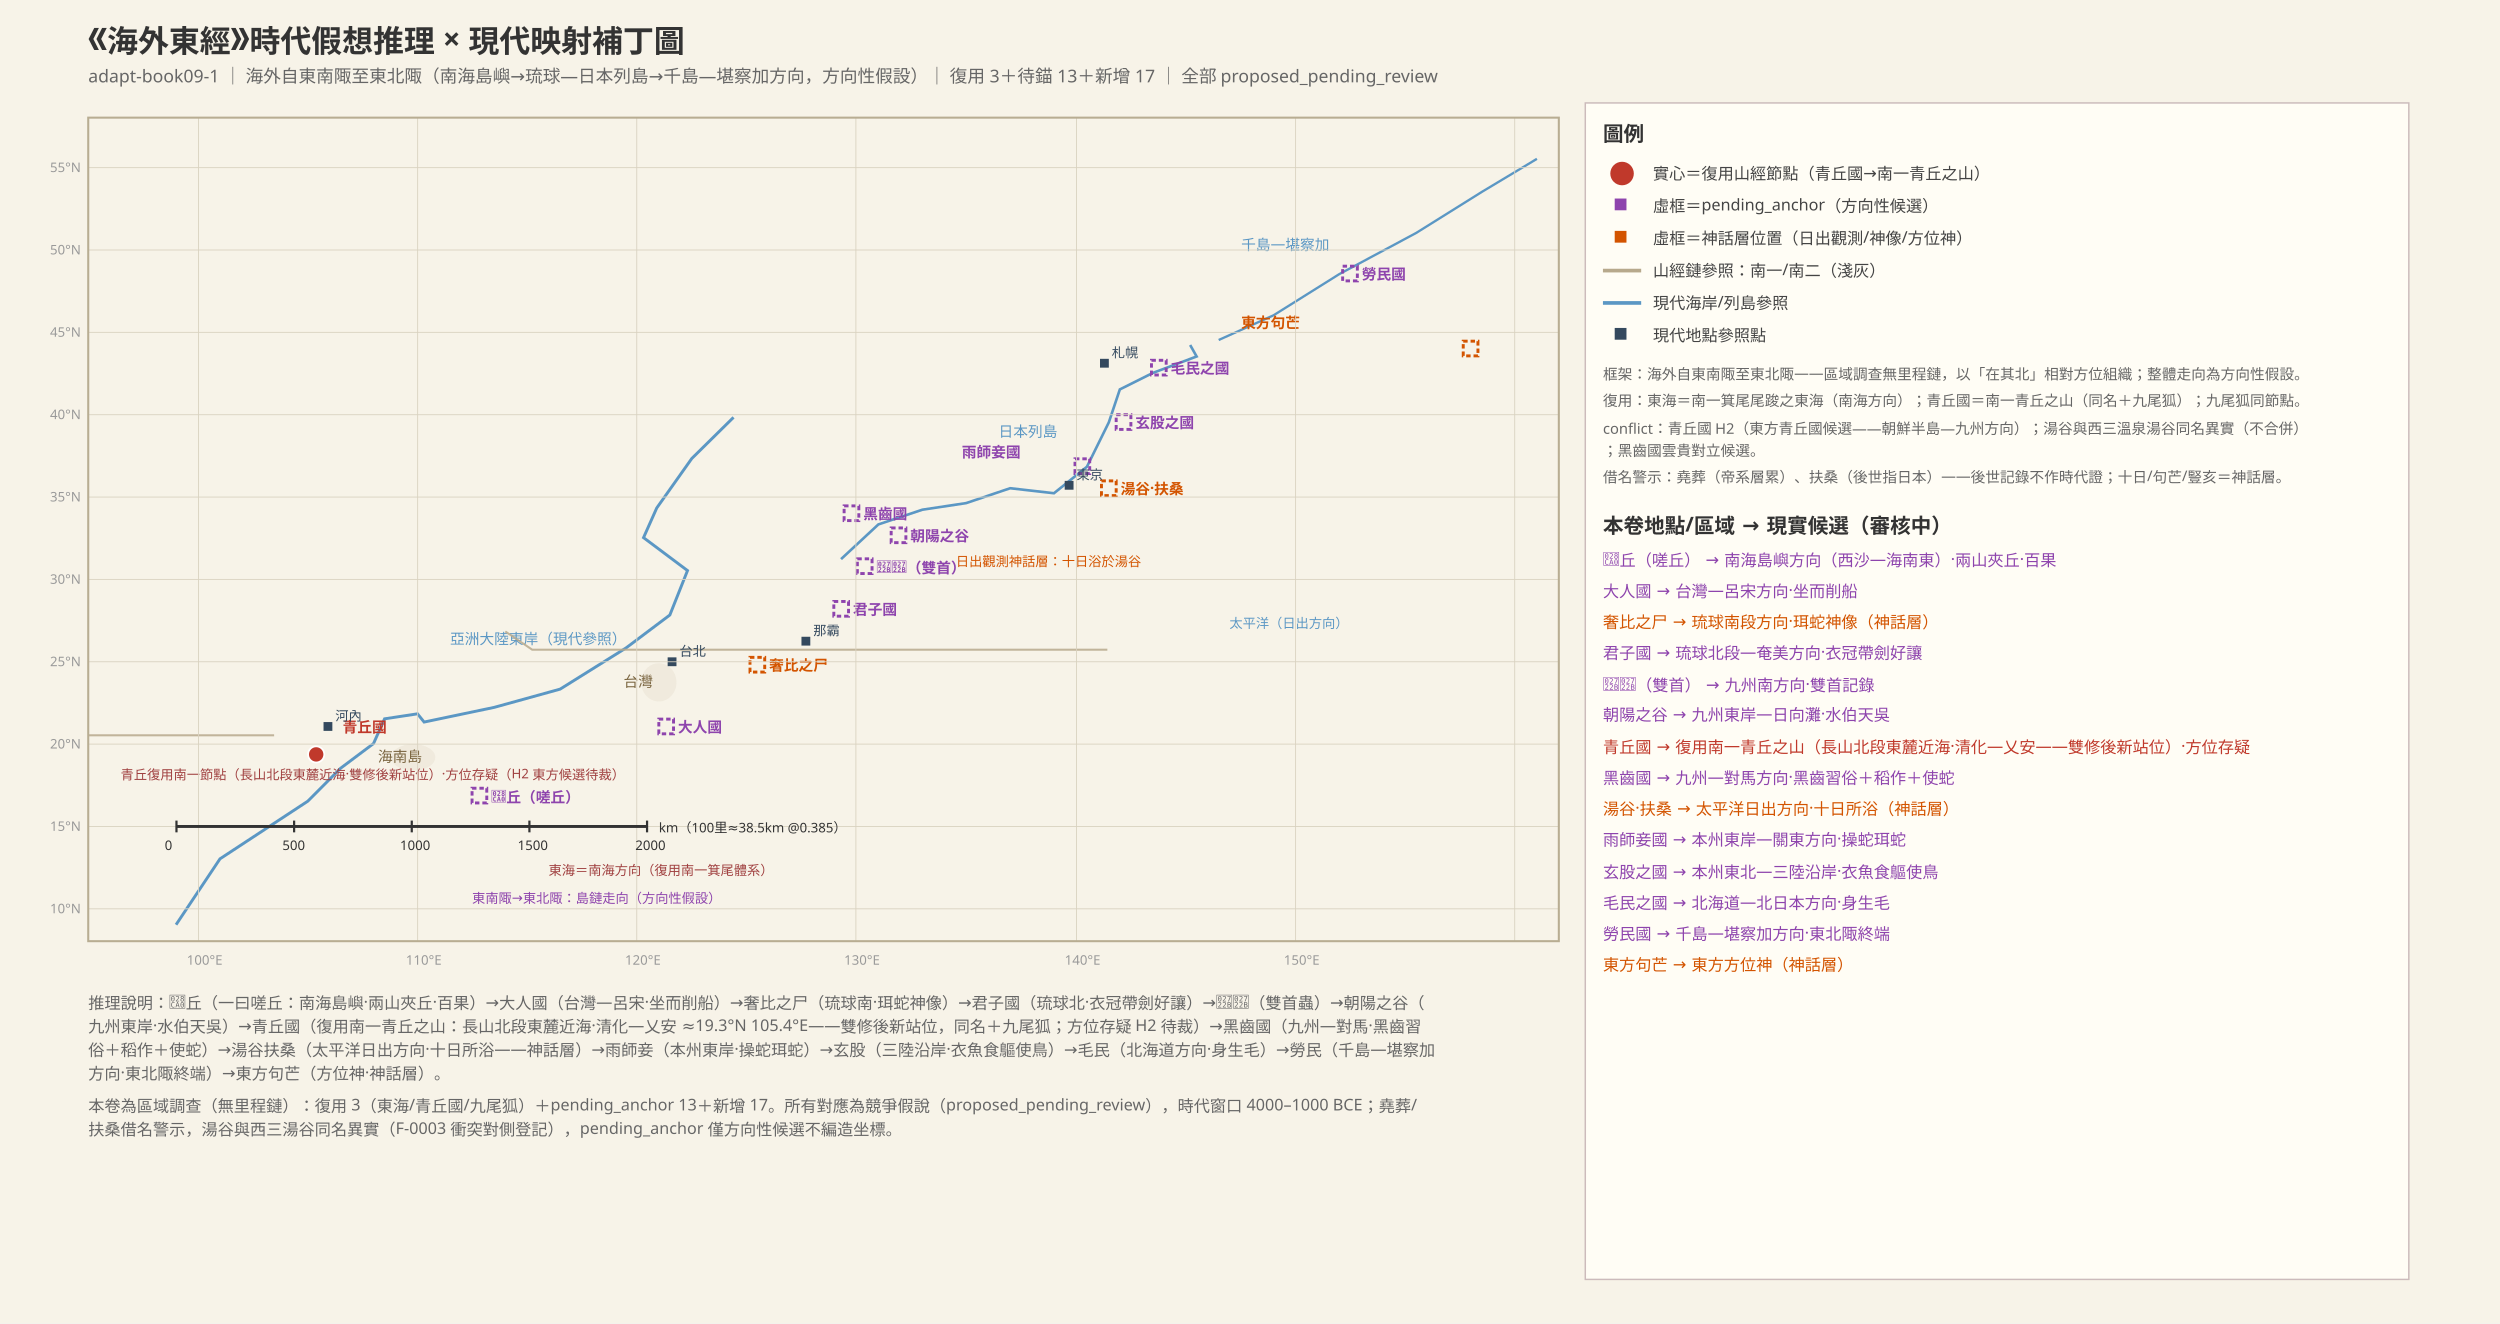
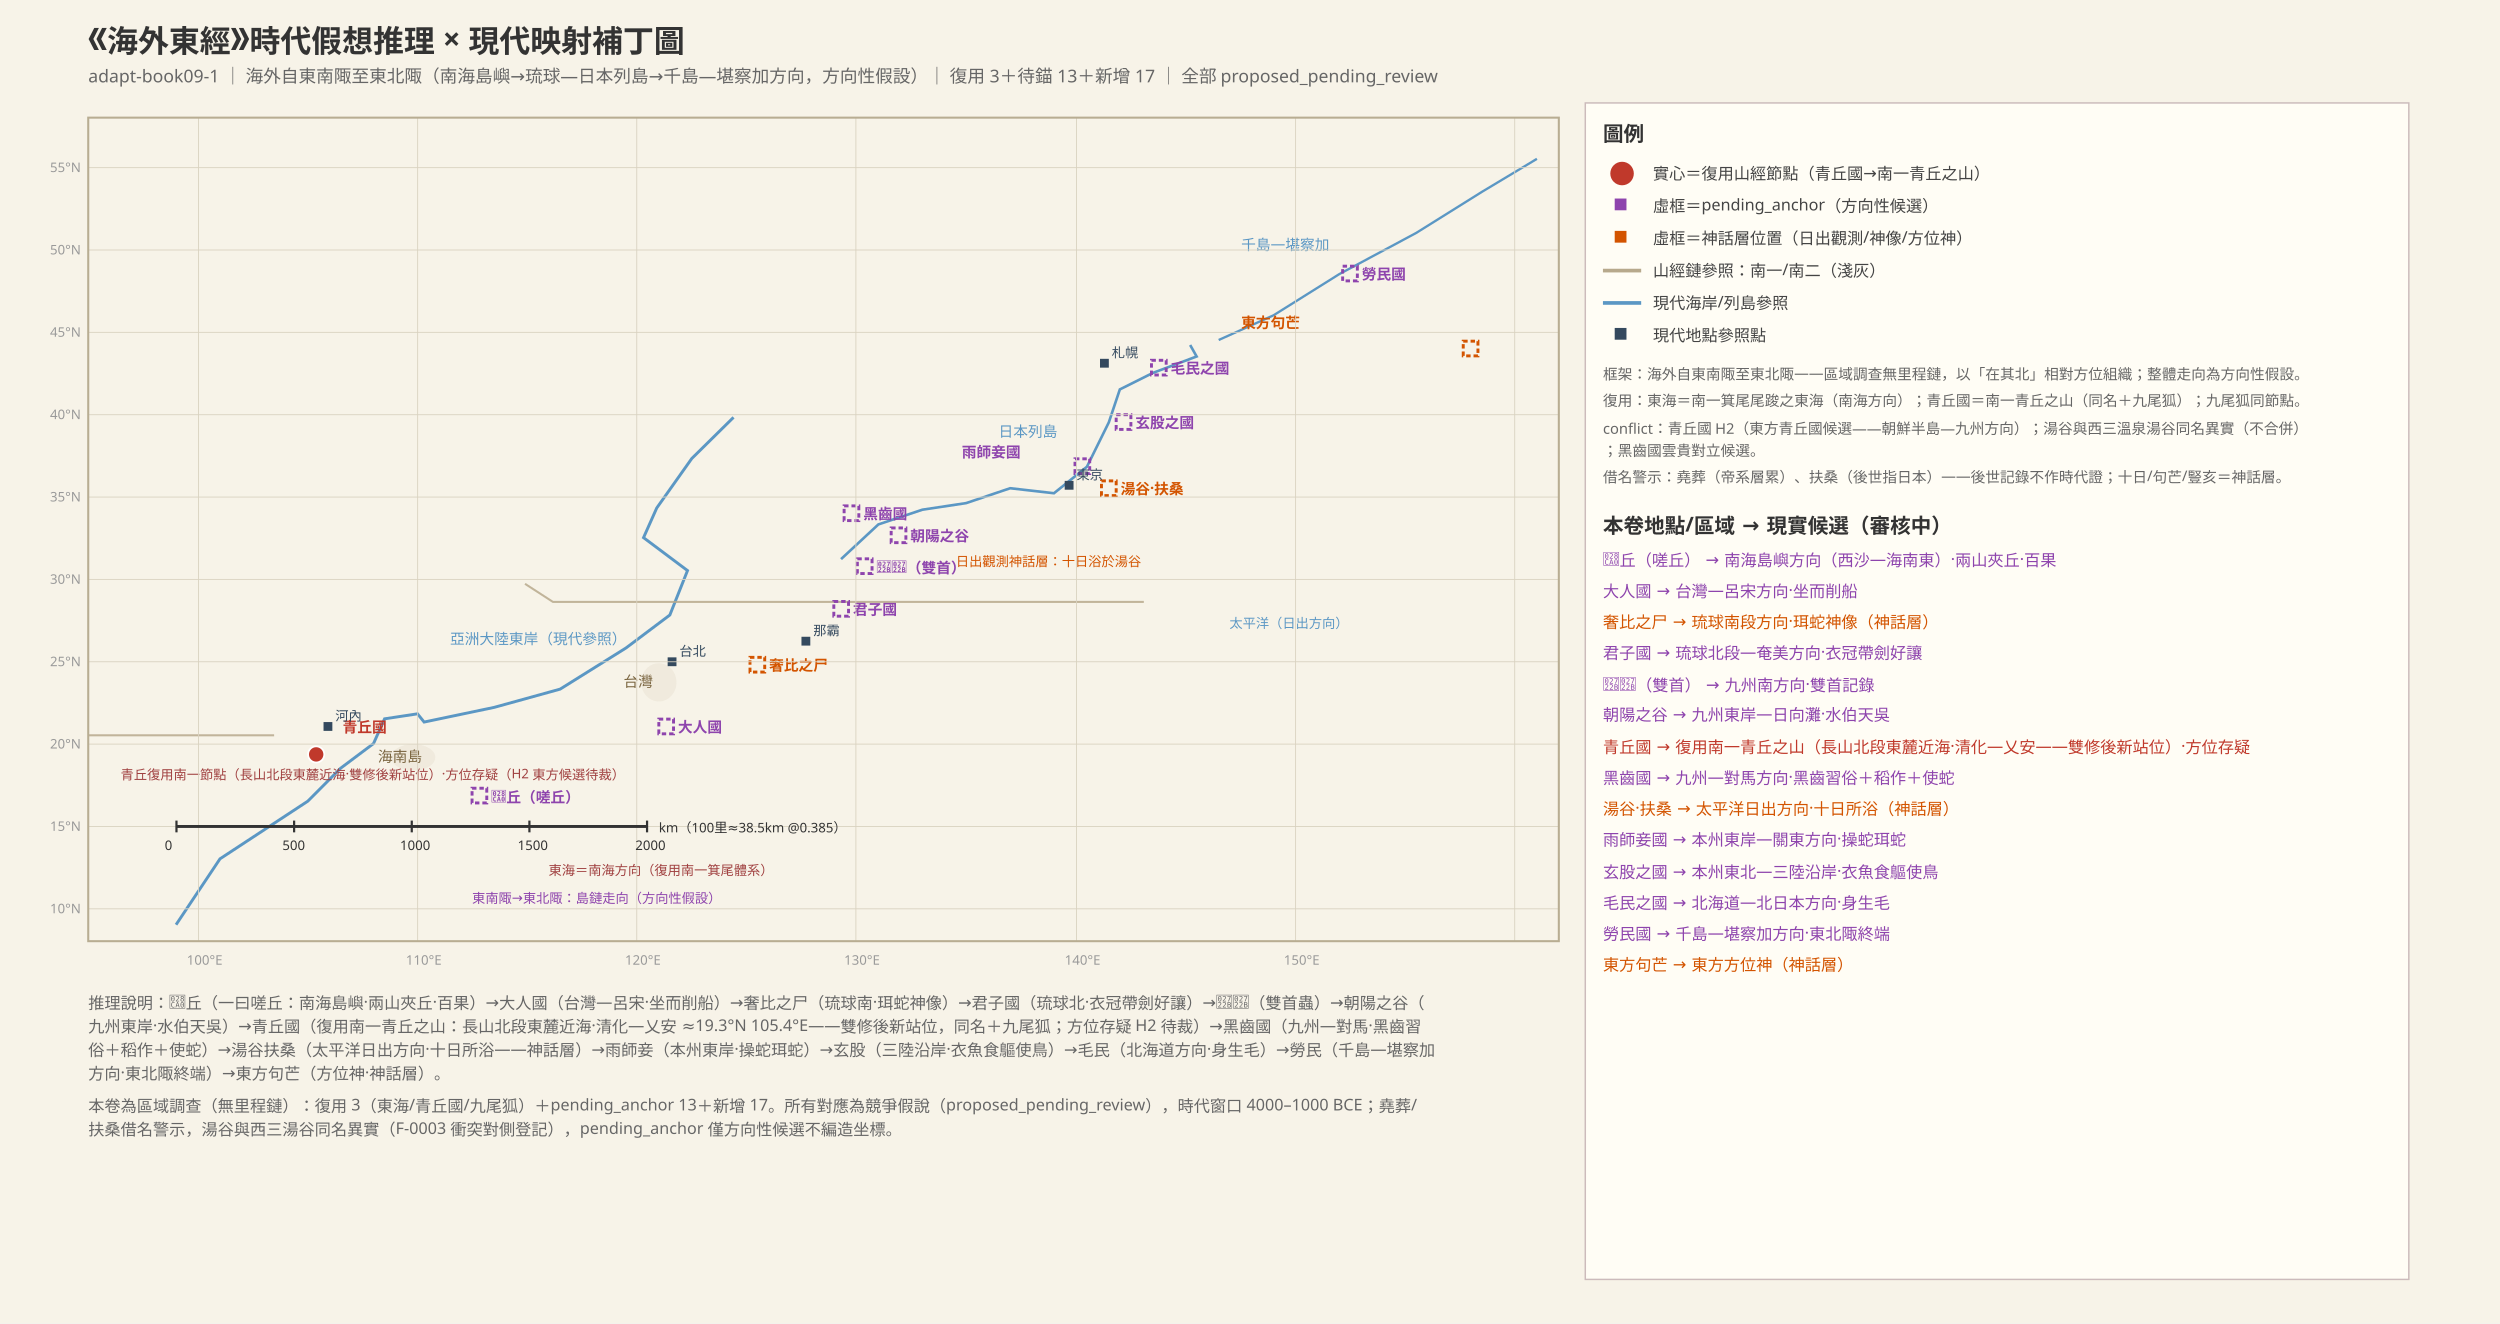
<svg xmlns="http://www.w3.org/2000/svg" width="1700" height="900" font-family="PingFang SC, Hiragino Sans GB, Microsoft YaHei, sans-serif">
  <rect width="1700" height="900" fill="#f7f3e8" />
  <clipPath id="mapclip">
    <rect x="60" y="80" width="1000" height="560" />
  </clipPath>
  <defs>
    <clipPath id="mapclip">
      <rect x="60" y="80" width="1000" height="560" />
    </clipPath>
    <pattern id="sand" width="8" height="8" patternUnits="userSpaceOnUse">
      <rect width="8" height="8" fill="#efe3c0" />
      <circle cx="2" cy="2" r="0.8" fill="#d6b96a" />
      <circle cx="6" cy="6" r="0.8" fill="#d6b96a" />
    </pattern>
  </defs>
  <text x="60" y="34" font-size="21" font-weight="bold" fill="#333">《海外東經》時代假想推理 × 現代映射補丁圖</text>
  <text x="60" y="56" font-size="12" fill="#666">adapt-book09-1 ｜ 海外自東南陬至東北陬（南海島嶼→琉球—日本列島→千島—堪察加方向，方向性假設）｜ 復用 3＋待錨 13＋新增 17 ｜ 全部 proposed_pending_review</text>
  <g clip-path="url(#mapclip)">
    <polyline points="119.7,628.8 149.6,584.0 209.3,544.8 231.6,522.4 254.0,505.6 261.5,488.8 283.9,485.4 288.4,491.0 336.1,481.0 380.9,468.6 425.7,440.6 455.5,418.2 467.5,388.0 437.6,365.6 446.6,345.4 470.4,311.8 498.8,283.8" fill="none" stroke="#5b97c4" stroke-width="2.0" />
    <text x="306" y="438" font-size="10" fill="#5b97c4">亞洲大陸東岸（現代參照）</text>
    <polyline points="571.9,380.2 597.3,356.6 627.2,346.6 657.0,342.1 686.9,332.0 716.7,335.4 739.1,317.4 754.0,287.2 761.5,264.8 783.9,253.6 813.7,242.4 809.3,234.6" fill="none" stroke="#5b97c4" stroke-width="1.8" />
    <text x="679" y="297" font-size="10" fill="#5b97c4">日本列島</text>
    <polyline points="828.7,231.2 866.0,214.4 910.7,186.4 963.0,158.4 1007.8,130.4 1045.1,108.0" fill="none" stroke="#5b97c4" stroke-width="1.6" />
    <text x="844" y="170" font-size="10" fill="#5b97c4">千島—堪察加</text>
    <ellipse cx="448" cy="464" rx="12" ry="13" fill="#e2d9c8" opacity="0.35" />
    <text x="424" y="467" font-size="10" fill="#7a6540">台灣</text>
    <ellipse cx="281" cy="515" rx="15" ry="9" fill="#e2d9c8" opacity="0.35" />
    <text x="257" y="518" font-size="10" fill="#7a6540">海南島</text>
    <polyline points="37.6,500.0 54.2,500.0 75.1,500.0 95.5,500.0 112.1,500.0 134.0,500.0 150.6,500.0 167.2,500.0 186.4,500.0" fill="none" stroke="#b7a98c" stroke-width="1.4" opacity="0.85" />
-     <polyline points="343.6,429.4 361.9,441.8 381.6,441.8 401.9,441.8 423.3,441.8 446.4,441.8 475.4,441.8 504.3,441.8 533.1,441.8 562.1,441.8 591.0,441.8 620.0,441.8 643.1,441.8 666.3,441.8 695.2,441.8 724.0,441.8 753.0,441.8" fill="none" stroke="#b7a98c" stroke-width="1.4" opacity="0.85" />
+     <polyline points="357.0,397.0 376.0,409.3 396.1,409.3 416.9,409.3 439.0,409.3 462.7,409.3 492.4,409.3 522.1,409.3 551.8,409.3 581.6,409.3 611.3,409.3 641.0,409.3 664.8,409.3 688.5,409.3 718.2,409.3 748.1,409.3 777.8,409.3" fill="none" stroke="#b7a98c" stroke-width="1.4" opacity="0.85" />
    <text x="373" y="595" font-size="9" fill="#a04040">東海＝南海方向（復用南一箕尾體系）</text>
    <text x="82" y="530" font-size="9" fill="#a04040">青丘復用南一節點（長山北段東麓近海·雙修後新站位）·方位存疑（H2 東方候選待裁）</text>
    <text x="650" y="385" font-size="9" fill="#d35400">日出觀測神話層：十日浴於湯谷</text>
    <text x="321" y="614" font-size="9" fill="#8e44ad">東南陬→東北陬：島鏈走向（方向性假設）</text>
    <text x="836" y="427" font-size="9" fill="#5b97c4">太平洋（日出方向）</text>
    <rect x="321" y="536" width="10" height="10" fill="none" stroke="#8e44ad" stroke-width="2" stroke-dasharray="3 2" />
    <text x="334" y="545" font-size="10" font-weight="bold" fill="#8e44ad">𨲠丘（嗟丘）</text>
    <rect x="448" y="489" width="10" height="10" fill="none" stroke="#8e44ad" stroke-width="2" stroke-dasharray="3 2" />
    <text x="461" y="498" font-size="10" font-weight="bold" fill="#8e44ad">大人國</text>
    <rect x="510" y="447" width="10" height="10" fill="none" stroke="#d35400" stroke-width="2" stroke-dasharray="3 2" />
    <text x="523" y="456" font-size="10" font-weight="bold" fill="#d35400">奢比之尸</text>
    <rect x="567" y="409" width="10" height="10" fill="none" stroke="#8e44ad" stroke-width="2" stroke-dasharray="3 2" />
    <text x="580" y="418" font-size="10" font-weight="bold" fill="#8e44ad">君子國</text>
    <rect x="583" y="380" width="10" height="10" fill="none" stroke="#8e44ad" stroke-width="2" stroke-dasharray="3 2" />
    <text x="596" y="389" font-size="10" font-weight="bold" fill="#8e44ad">𧈫𧈫（雙首）</text>
    <rect x="606" y="359" width="10" height="10" fill="none" stroke="#8e44ad" stroke-width="2" stroke-dasharray="3 2" />
    <text x="619" y="368" font-size="10" font-weight="bold" fill="#8e44ad">朝陽之谷</text>
    <circle cx="215" cy="513" r="5.5" fill="#c0392b" stroke="#fff" stroke-width="1.2" />
    <text x="233" y="498" font-size="10" font-weight="bold" fill="#c0392b">青丘國</text>
    <rect x="574" y="344" width="10" height="10" fill="none" stroke="#8e44ad" stroke-width="2" stroke-dasharray="3 2" />
    <text x="587" y="353" font-size="10" font-weight="bold" fill="#8e44ad">黑齒國</text>
    <rect x="749" y="327" width="10" height="10" fill="none" stroke="#d35400" stroke-width="2" stroke-dasharray="3 2" />
    <text x="762" y="336" font-size="10" font-weight="bold" fill="#d35400">湯谷·扶桑</text>
    <rect x="731" y="312" width="10" height="10" fill="none" stroke="#8e44ad" stroke-width="2" stroke-dasharray="3 2" />
    <text x="654" y="311" font-size="10" font-weight="bold" fill="#8e44ad">雨師妾國</text>
    <rect x="759" y="282" width="10" height="10" fill="none" stroke="#8e44ad" stroke-width="2" stroke-dasharray="3 2" />
    <text x="772" y="291" font-size="10" font-weight="bold" fill="#8e44ad">玄股之國</text>
    <rect x="783" y="245" width="10" height="10" fill="none" stroke="#8e44ad" stroke-width="2" stroke-dasharray="3 2" />
    <text x="796" y="254" font-size="10" font-weight="bold" fill="#8e44ad">毛民之國</text>
    <rect x="913" y="181" width="10" height="10" fill="none" stroke="#8e44ad" stroke-width="2" stroke-dasharray="3 2" />
    <text x="926" y="190" font-size="10" font-weight="bold" fill="#8e44ad">勞民國</text>
    <rect x="995" y="232" width="10" height="10" fill="none" stroke="#d35400" stroke-width="2" stroke-dasharray="3 2" />
    <text x="844" y="223" font-size="10" font-weight="bold" fill="#d35400">東方句芒</text>
    <rect x="220" y="491" width="6" height="6" fill="#34495e" />
    <text x="228" y="490" font-size="9" fill="#34495e">河內</text>
    <rect x="454" y="447" width="6" height="6" fill="#34495e" />
    <text x="462" y="446" font-size="9" fill="#34495e">台北</text>
    <rect x="545" y="433" width="6" height="6" fill="#34495e" />
    <text x="553" y="432" font-size="9" fill="#34495e">那霸</text>
    <rect x="724" y="327" width="6" height="6" fill="#34495e" />
    <text x="732" y="326" font-size="9" fill="#34495e">東京</text>
    <rect x="748" y="244" width="6" height="6" fill="#34495e" />
    <text x="756" y="243" font-size="9" fill="#34495e">札幌</text>
  </g>
  <line x1="135" y1="640" x2="135" y2="80" stroke="#d9d2c0" stroke-width="0.6" />
  <text x="127" y="656" font-size="9" fill="#999">100°E</text>
  <line x1="284" y1="640" x2="284" y2="80" stroke="#d9d2c0" stroke-width="0.6" />
  <text x="276" y="656" font-size="9" fill="#999">110°E</text>
  <line x1="433" y1="640" x2="433" y2="80" stroke="#d9d2c0" stroke-width="0.6" />
  <text x="425" y="656" font-size="9" fill="#999">120°E</text>
  <line x1="582" y1="640" x2="582" y2="80" stroke="#d9d2c0" stroke-width="0.6" />
  <text x="574" y="656" font-size="9" fill="#999">130°E</text>
  <line x1="732" y1="640" x2="732" y2="80" stroke="#d9d2c0" stroke-width="0.6" />
  <text x="724" y="656" font-size="9" fill="#999">140°E</text>
  <line x1="881" y1="640" x2="881" y2="80" stroke="#d9d2c0" stroke-width="0.6" />
  <text x="873" y="656" font-size="9" fill="#999">150°E</text>
  <line x1="1030" y1="640" x2="1030" y2="80" stroke="#d9d2c0" stroke-width="0.6" />
  <line x1="60" y1="618" x2="1060" y2="618" stroke="#d9d2c0" stroke-width="0.6" />
  <text x="34" y="621" font-size="9" fill="#999">10°N</text>
  <line x1="60" y1="562" x2="1060" y2="562" stroke="#d9d2c0" stroke-width="0.6" />
  <text x="34" y="565" font-size="9" fill="#999">15°N</text>
  <line x1="60" y1="506" x2="1060" y2="506" stroke="#d9d2c0" stroke-width="0.6" />
  <text x="34" y="509" font-size="9" fill="#999">20°N</text>
  <line x1="60" y1="450" x2="1060" y2="450" stroke="#d9d2c0" stroke-width="0.6" />
  <text x="34" y="453" font-size="9" fill="#999">25°N</text>
  <line x1="60" y1="394" x2="1060" y2="394" stroke="#d9d2c0" stroke-width="0.6" />
  <text x="34" y="397" font-size="9" fill="#999">30°N</text>
  <line x1="60" y1="338" x2="1060" y2="338" stroke="#d9d2c0" stroke-width="0.6" />
  <text x="34" y="341" font-size="9" fill="#999">35°N</text>
  <line x1="60" y1="282" x2="1060" y2="282" stroke="#d9d2c0" stroke-width="0.6" />
  <text x="34" y="285" font-size="9" fill="#999">40°N</text>
  <line x1="60" y1="226" x2="1060" y2="226" stroke="#d9d2c0" stroke-width="0.6" />
  <text x="34" y="229" font-size="9" fill="#999">45°N</text>
  <line x1="60" y1="170" x2="1060" y2="170" stroke="#d9d2c0" stroke-width="0.6" />
  <text x="34" y="173" font-size="9" fill="#999">50°N</text>
  <line x1="60" y1="114" x2="1060" y2="114" stroke="#d9d2c0" stroke-width="0.6" />
  <text x="34" y="117" font-size="9" fill="#999">55°N</text>
  <rect x="60" y="80" width="1000" height="560" fill="none" stroke="#b8ad92" stroke-width="1.4" />
  <line x1="120" y1="562" x2="440" y2="562" stroke="#333" stroke-width="2" />
  <line x1="120" y1="558" x2="120" y2="566" stroke="#333" stroke-width="1.5" />
  <text x="112" y="578" font-size="9" fill="#333">0</text>
  <line x1="200" y1="558" x2="200" y2="566" stroke="#333" stroke-width="1.5" />
  <text x="192" y="578" font-size="9" fill="#333">500</text>
  <line x1="280" y1="558" x2="280" y2="566" stroke="#333" stroke-width="1.5" />
  <text x="272" y="578" font-size="9" fill="#333">1000</text>
  <line x1="360" y1="558" x2="360" y2="566" stroke="#333" stroke-width="1.5" />
  <text x="352" y="578" font-size="9" fill="#333">1500</text>
  <line x1="440" y1="558" x2="440" y2="566" stroke="#333" stroke-width="1.5" />
  <text x="432" y="578" font-size="9" fill="#333">2000</text>
  <text x="448" y="566" font-size="9" fill="#333">km（100里≈38.5km @0.385）</text>
  <rect x="1078" y="70" width="560" height="800" fill="#fffdf5" stroke="#cbb" />
  <text x="1090" y="96" font-size="14" font-weight="bold" fill="#333">圖例</text>
  <circle cx="1103" cy="118" r="8" fill="#c0392b" />
  <text x="1124" y="122" font-size="11" fill="#444">實心＝復用山經節點（青丘國→南一青丘之山）</text>
  <rect x="1098" y="135" width="8" height="8" fill="#8e44ad" />
  <text x="1124" y="144" font-size="11" fill="#444">虛框＝pending_anchor（方向性候選）</text>
  <rect x="1098" y="157" width="8" height="8" fill="#d35400" />
  <text x="1124" y="166" font-size="11" fill="#444">虛框＝神話層位置（日出觀測/神像/方位神）</text>
  <line x1="1090" y1="184" x2="1116" y2="184" stroke="#b7a98c" stroke-width="2.5" />
  <text x="1124" y="188" font-size="11" fill="#444">山經鏈參照：南一/南二（淺灰）</text>
  <line x1="1090" y1="206" x2="1116" y2="206" stroke="#5b97c4" stroke-width="2.5" />
  <text x="1124" y="210" font-size="11" fill="#444">現代海岸/列島參照</text>
  <rect x="1098" y="223" width="8" height="8" fill="#34495e" />
  <text x="1124" y="232" font-size="11" fill="#444">現代地點參照點</text>
  <text x="1090" y="258" font-size="10" fill="#666">框架：海外自東南陬至東北陬——區域調查無里程鏈，以「在其北」相對方位組織；整體走向為方向性假設。</text>
  <text x="1090" y="276" font-size="10" fill="#666">復用：東海＝南一箕尾尾踆之東海（南海方向）；青丘國＝南一青丘之山（同名＋九尾狐）；九尾狐同節點。</text>
  <text x="1090" y="295" font-size="10" fill="#666">conflict：青丘國 H2（東方青丘國候選——朝鮮半島—九州方向）；湯谷與西三溫泉湯谷同名異實（不合併）</text>
  <text x="1090" y="310" font-size="10" fill="#666">；黑齒國雲貴對立候選。</text>
  <text x="1090" y="328" font-size="10" fill="#666">借名警示：堯葬（帝系層累）、扶桑（後世指日本）——後世記錄不作時代證；十日/句芒/豎亥＝神話層。</text>
  <text x="1090" y="362.5" font-size="14" font-weight="bold" fill="#333">本卷地點/區域 → 現實候選（審核中）</text>
  <text x="1090" y="384" font-size="11" fill="#8e44ad">𨲠丘（嗟丘） → 南海島嶼方向（西沙—海南東）·兩山夾丘·百果</text>
  <text x="1090" y="406" font-size="11" fill="#8e44ad">大人國 → 台灣—呂宋方向·坐而削船</text>
  <text x="1090" y="427" font-size="11" fill="#d35400">奢比之尸 → 琉球南段方向·珥蛇神像（神話層）</text>
  <text x="1090" y="448" font-size="11" fill="#8e44ad">君子國 → 琉球北段—奄美方向·衣冠帶劍好讓</text>
  <text x="1090" y="469" font-size="11" fill="#8e44ad">𧈫𧈫（雙首） → 九州南方向·雙首記錄</text>
  <text x="1090" y="490" font-size="11" fill="#8e44ad">朝陽之谷 → 九州東岸—日向灘·水伯天吳</text>
  <text x="1090" y="512" font-size="11" fill="#c0392b">青丘國 → 復用南一青丘之山（長山北段東麓近海·清化—乂安——雙修後新站位）·方位存疑</text>
  <text x="1090" y="533" font-size="11" fill="#8e44ad">黑齒國 → 九州—對馬方向·黑齒習俗＋稻作＋使蛇</text>
  <text x="1090" y="554" font-size="11" fill="#d35400">湯谷·扶桑 → 太平洋日出方向·十日所浴（神話層）</text>
  <text x="1090" y="575" font-size="11" fill="#8e44ad">雨師妾國 → 本州東岸—關東方向·操蛇珥蛇</text>
  <text x="1090" y="597" font-size="11" fill="#8e44ad">玄股之國 → 本州東北—三陸沿岸·衣魚食䳼使鳥</text>
  <text x="1090" y="618" font-size="11" fill="#8e44ad">毛民之國 → 北海道—北日本方向·身生毛</text>
  <text x="1090" y="639" font-size="11" fill="#8e44ad">勞民國 → 千島—堪察加方向·東北陬終端</text>
  <text x="1090" y="660" font-size="11" fill="#d35400">東方句芒 → 東方方位神（神話層）</text>
  <text x="60" y="686" font-size="11" fill="#666">推理說明：𨲠丘（一曰嗟丘：南海島嶼·兩山夾丘·百果）→大人國（台灣—呂宋·坐而削船）→奢比之尸（琉球南·珥蛇神像）→君子國（琉球北·衣冠帶劍好讓）→𧈫𧈫（雙首蟲）→朝陽之谷（</text>
  <text x="60" y="702" font-size="11" fill="#666">九州東岸·水伯天吳）→青丘國（復用南一青丘之山：長山北段東麓近海·清化—乂安 ≈19.3°N 105.4°E——雙修後新站位，同名＋九尾狐；方位存疑 H2 待裁）→黑齒國（九州—對馬·黑齒習</text>
  <text x="60" y="718" font-size="11" fill="#666">俗＋稻作＋使蛇）→湯谷扶桑（太平洋日出方向·十日所浴——神話層）→雨師妾（本州東岸·操蛇珥蛇）→玄股（三陸沿岸·衣魚食䳼使鳥）→毛民（北海道方向·身生毛）→勞民（千島—堪察加</text>
  <text x="60" y="734" font-size="11" fill="#666">方向·東北陬終端）→東方句芒（方位神·神話層）。</text>
  <text x="60" y="756" font-size="11" fill="#666">本卷為區域調查（無里程鏈）：復用 3（東海/青丘國/九尾狐）＋pending_anchor 13＋新增 17。所有對應為競爭假說（proposed_pending_review），時代窗口 4000–1000 BCE；堯葬/</text>
  <text x="60" y="772" font-size="11" fill="#666">扶桑借名警示，湯谷與西三湯谷同名異實（F-0003 衝突對側登記），pending_anchor 僅方向性候選不編造坐標。</text>
</svg>
